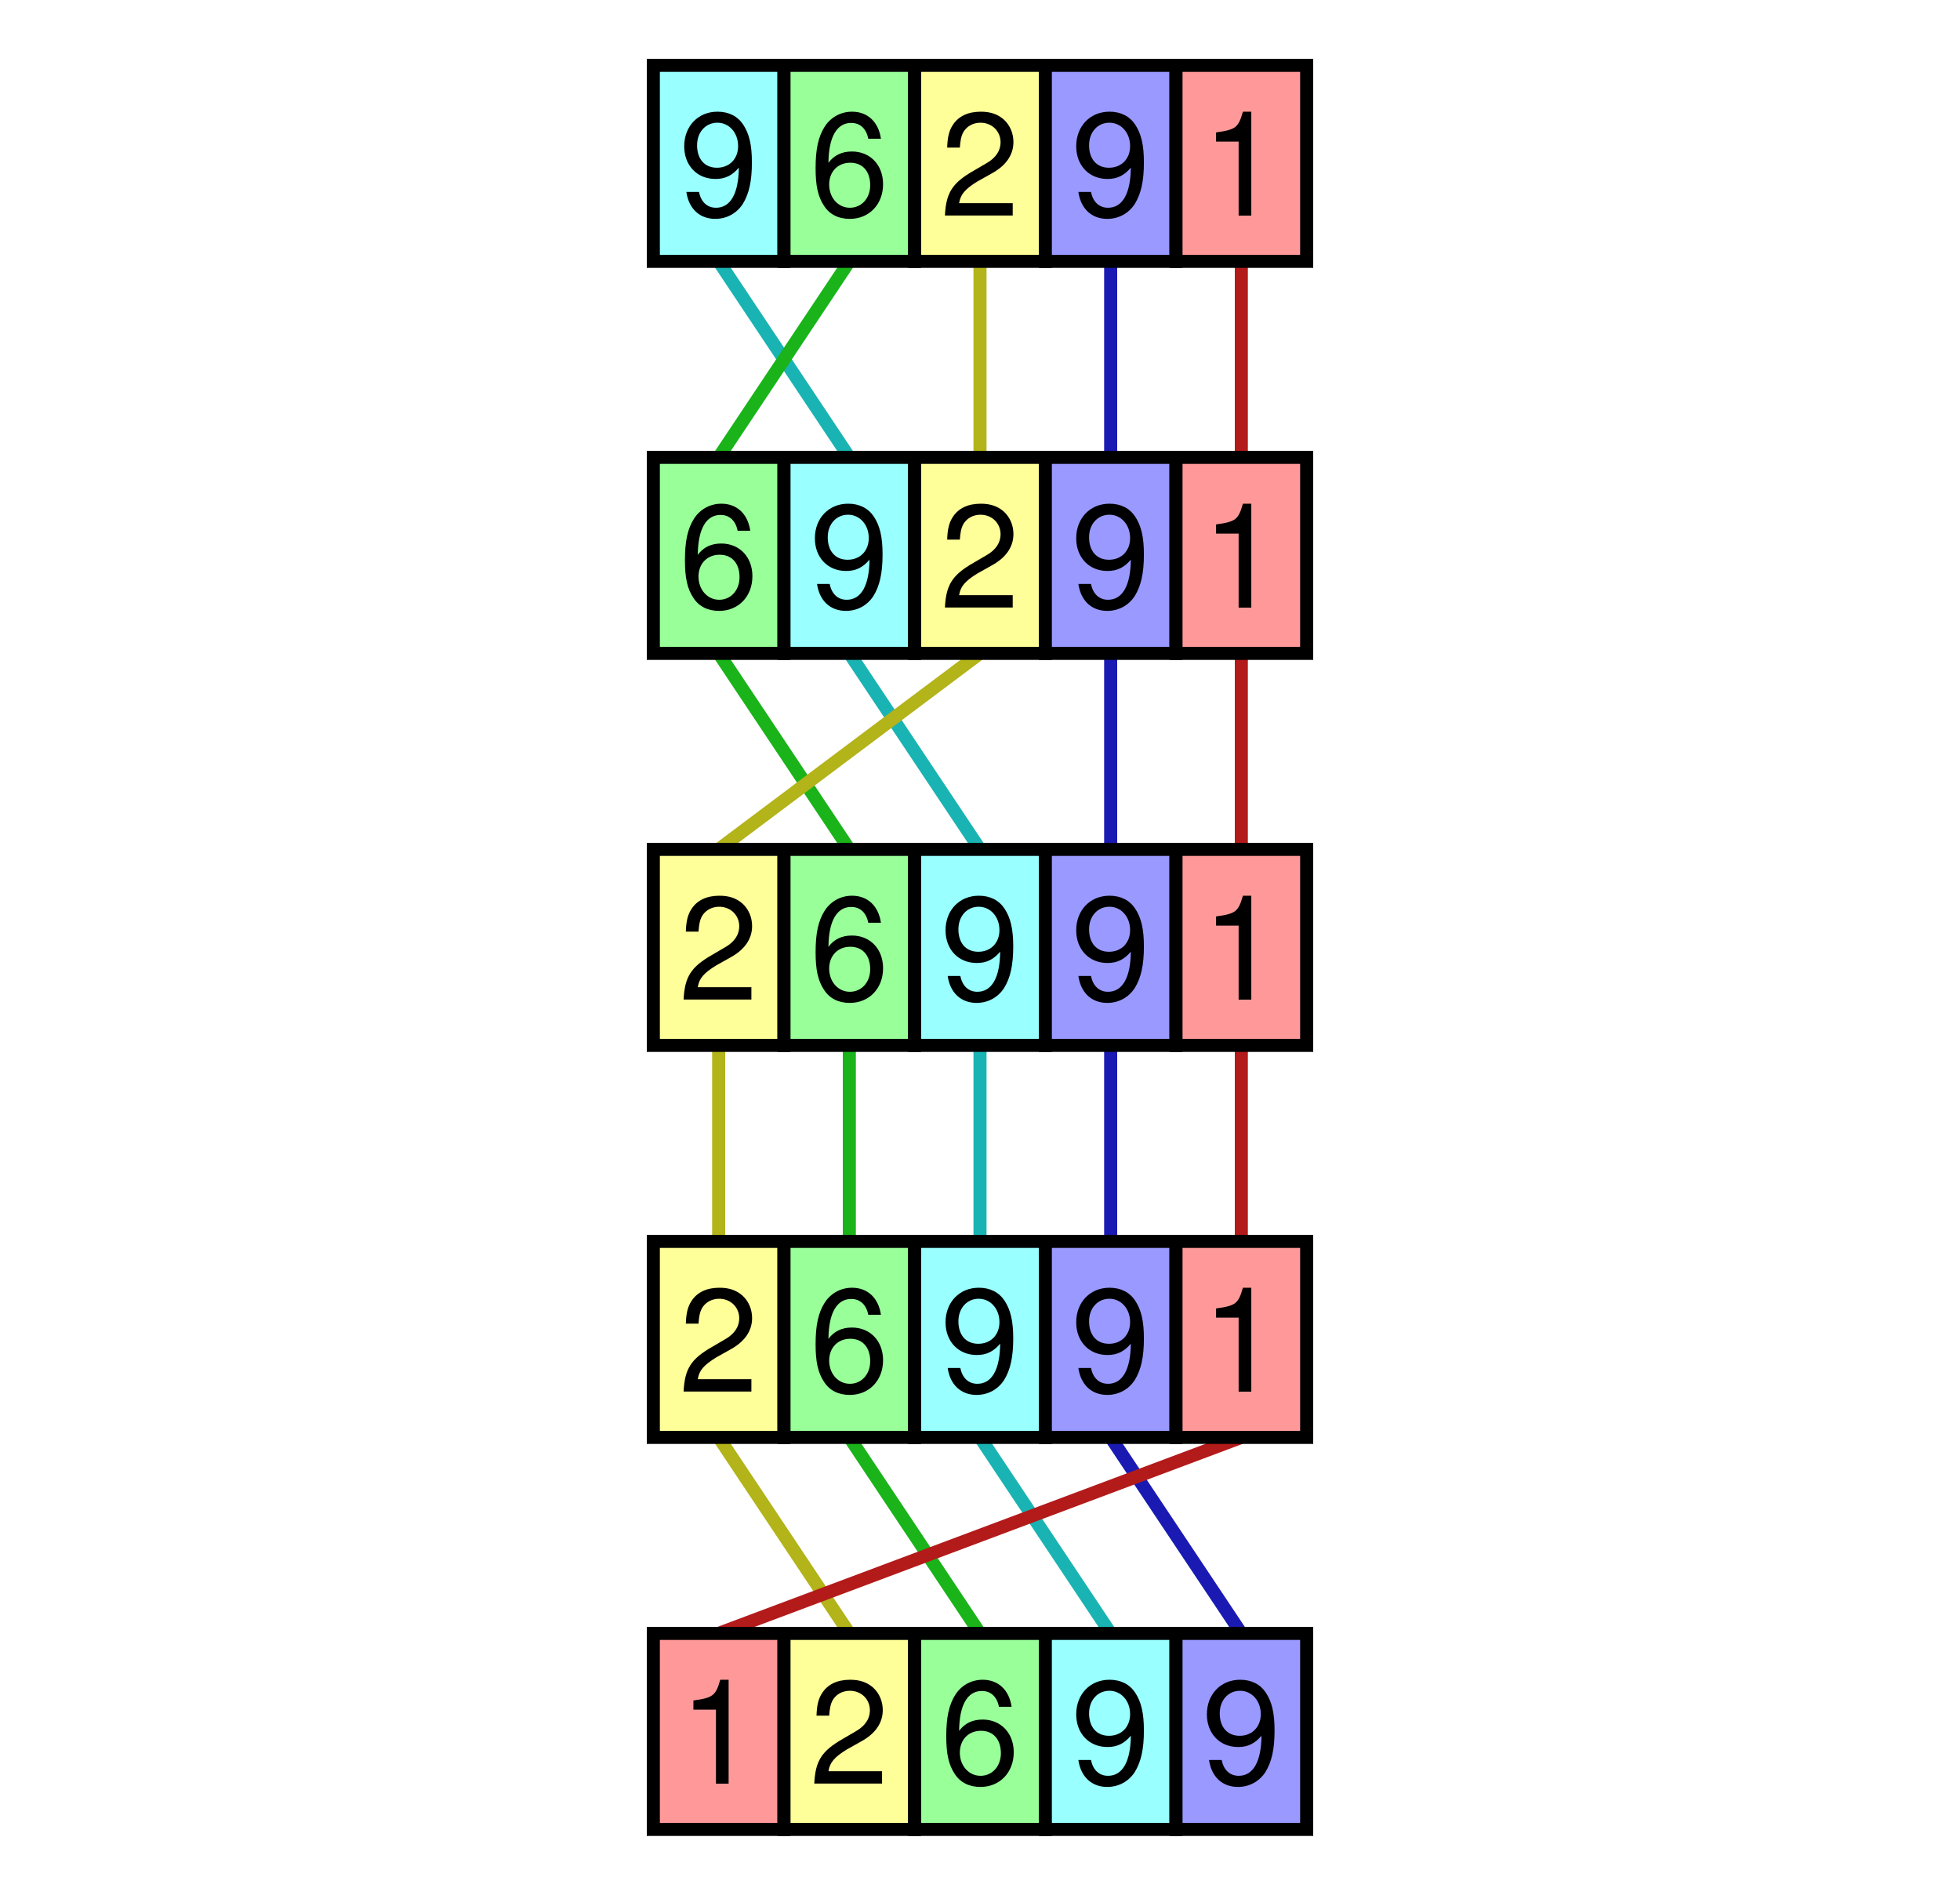
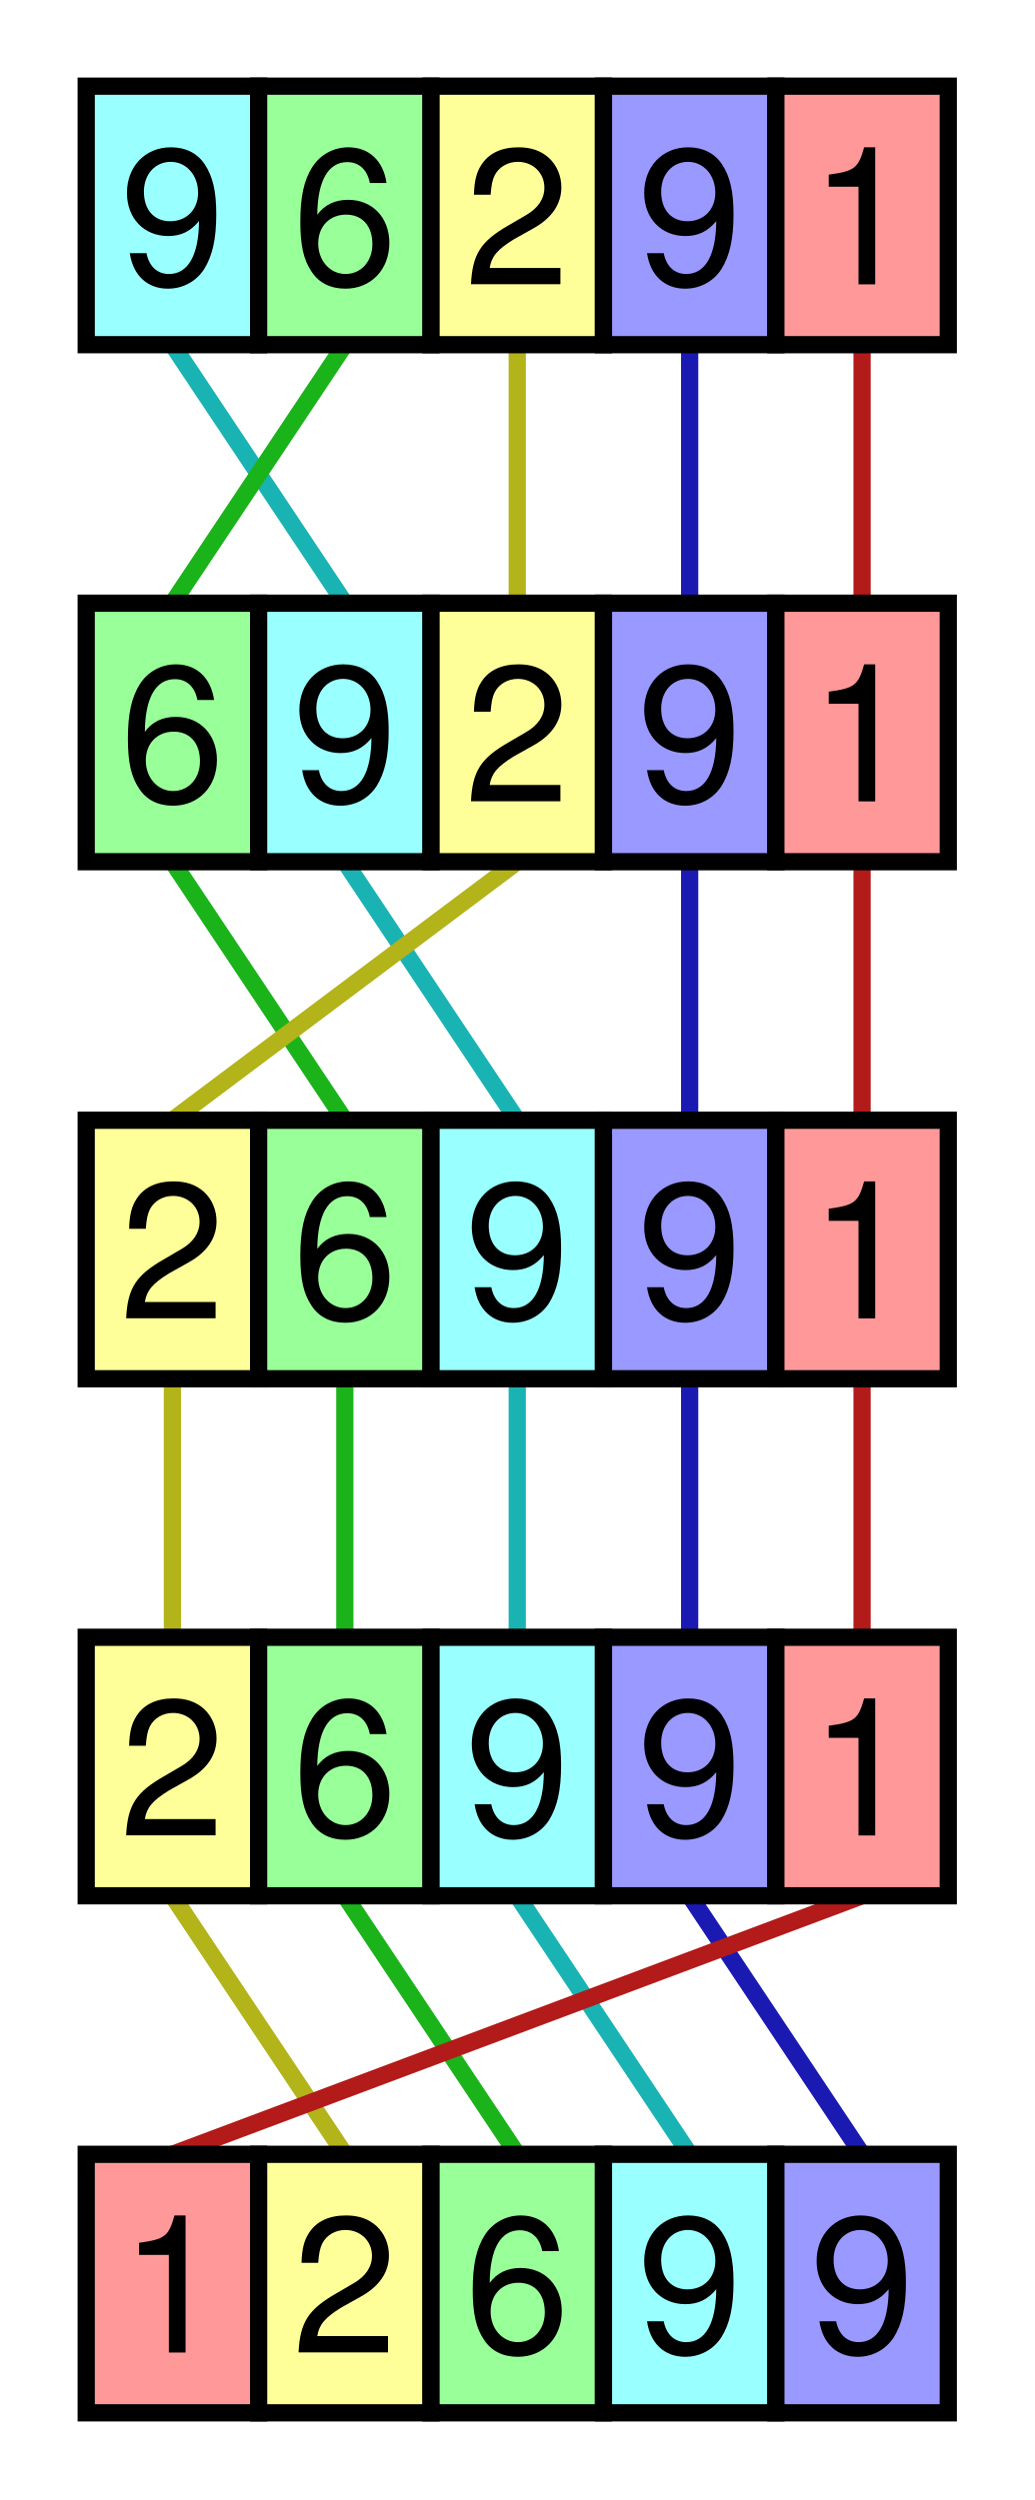
- <svg xmlns="http://www.w3.org/2000/svg" width="300" height="290" version="1.1">
+ <svg xmlns="http://www.w3.org/2000/svg" width="120" height="290" version="1.1">
  <style>
		rect, path, line { stroke: #000; stroke-width: 2; }
		.red { fill: hsl(0,100%,80%); }
		.yellow { fill: hsl(60,100%,80%); }
		.green { fill: hsl(120,100%,80%); }
		.teal { fill: hsl(180,100%,80%); }
		.blue { fill: hsl(240,100%,80%); }
		.purple { fill: hsl(300,100%,80%); }
		line { stroke-width: 2; }
		.l-red { stroke: hsl(0,75%,40%); }
		.l-yellow { stroke: hsl(60,75%,40%); }
		.l-green { stroke: hsl(120,75%,40%); }
		.l-teal { stroke: hsl(180,75%,40%); }
		.l-blue { stroke: hsl(240,75%,40%); }
		.l-purple { stroke: hsl(300,75%,40%); }
		text { text-anchor: middle; font-family: Helvetica, Arial, sans-serif; font-size: 22px; fill: #000; }
	</style>
-   <g transform="translate(90,0)">
-     <g transform="translate(10,10)">
-       <line y1="30" x1="10" y2="60" x2="30" class="l-teal" />
-       <line y1="30" x1="30" y2="60" x2="10" class="l-green" />
-       <line y1="30" x1="50" y2="60" x2="50" class="l-yellow" />
-       <line y1="30" x1="70" y2="60" x2="70" class="l-blue" />
-       <line y1="30" x1="90" y2="60" x2="90" class="l-red" />
-       <rect height="30" width="20" x="0" class="teal" />
-       <rect height="30" width="20" x="20" class="green" />
-       <rect height="30" width="20" x="40" class="yellow" />
-       <rect height="30" width="20" x="60" class="blue" />
-       <rect height="30" width="20" x="80" class="red" />
-       <text y="23" x="10">9</text>
-       <text y="23" x="30">6</text>
-       <text y="23" x="50">2</text>
-       <text y="23" x="70">9</text>
-       <text y="23" x="90">1</text>
-     </g>
-     <g transform="translate(10,70)">
-       <line y1="30" x1="10" y2="60" x2="30" class="l-green" />
-       <line y1="30" x1="30" y2="60" x2="50" class="l-teal" />
-       <line y1="30" x1="50" y2="60" x2="10" class="l-yellow" />
-       <line y1="30" x1="70" y2="60" x2="70" class="l-blue" />
-       <line y1="30" x1="90" y2="60" x2="90" class="l-red" />
-       <rect height="30" width="20" x="0" class="green" />
-       <rect height="30" width="20" x="20" class="teal" />
-       <rect height="30" width="20" x="40" class="yellow" />
-       <rect height="30" width="20" x="60" class="blue" />
-       <rect height="30" width="20" x="80" class="red" />
-       <text y="23" x="10">6</text>
-       <text y="23" x="30">9</text>
-       <text y="23" x="50">2</text>
-       <text y="23" x="70">9</text>
-       <text y="23" x="90">1</text>
-     </g>
-     <g transform="translate(10,130)">
-       <line y1="30" x1="10" y2="60" x2="10" class="l-yellow" />
-       <line y1="30" x1="30" y2="60" x2="30" class="l-green" />
-       <line y1="30" x1="50" y2="60" x2="50" class="l-teal" />
-       <line y1="30" x1="70" y2="60" x2="70" class="l-blue" />
-       <line y1="30" x1="90" y2="60" x2="90" class="l-red" />
-       <rect height="30" width="20" x="0" class="yellow" />
-       <rect height="30" width="20" x="20" class="green" />
-       <rect height="30" width="20" x="40" class="teal" />
-       <rect height="30" width="20" x="60" class="blue" />
-       <rect height="30" width="20" x="80" class="red" />
-       <text y="23" x="10">2</text>
-       <text y="23" x="30">6</text>
-       <text y="23" x="50">9</text>
-       <text y="23" x="70">9</text>
-       <text y="23" x="90">1</text>
-     </g>
-     <g transform="translate(10,190)">
-       <line y1="30" x1="10" y2="60" x2="30" class="l-yellow" />
-       <line y1="30" x1="30" y2="60" x2="50" class="l-green" />
-       <line y1="30" x1="50" y2="60" x2="70" class="l-teal" />
-       <line y1="30" x1="70" y2="60" x2="90" class="l-blue" />
-       <line y1="30" x1="90" y2="60" x2="10" class="l-red" />
-       <rect height="30" width="20" x="0" class="yellow" />
-       <rect height="30" width="20" x="20" class="green" />
-       <rect height="30" width="20" x="40" class="teal" />
-       <rect height="30" width="20" x="60" class="blue" />
-       <rect height="30" width="20" x="80" class="red" />
-       <text y="23" x="10">2</text>
-       <text y="23" x="30">6</text>
-       <text y="23" x="50">9</text>
-       <text y="23" x="70">9</text>
-       <text y="23" x="90">1</text>
-     </g>
-     <g transform="translate(10,250)">
-       <rect height="30" width="20" x="0" class="red" />
-       <rect height="30" width="20" x="20" class="yellow" />
-       <rect height="30" width="20" x="40" class="green" />
-       <rect height="30" width="20" x="60" class="teal" />
-       <rect height="30" width="20" x="80" class="blue" />
-       <text y="23" x="10">1</text>
-       <text y="23" x="30">2</text>
-       <text y="23" x="50">6</text>
-       <text y="23" x="70">9</text>
-       <text y="23" x="90">9</text>
-     </g>
+   <g transform="translate(10,10)">
+     <line y1="30" x1="10" y2="60" x2="30" class="l-teal" />
+     <line y1="30" x1="30" y2="60" x2="10" class="l-green" />
+     <line y1="30" x1="50" y2="60" x2="50" class="l-yellow" />
+     <line y1="30" x1="70" y2="60" x2="70" class="l-blue" />
+     <line y1="30" x1="90" y2="60" x2="90" class="l-red" />
+     <rect height="30" width="20" x="0" class="teal" />
+     <rect height="30" width="20" x="20" class="green" />
+     <rect height="30" width="20" x="40" class="yellow" />
+     <rect height="30" width="20" x="60" class="blue" />
+     <rect height="30" width="20" x="80" class="red" />
+     <text y="23" x="10">9</text>
+     <text y="23" x="30">6</text>
+     <text y="23" x="50">2</text>
+     <text y="23" x="70">9</text>
+     <text y="23" x="90">1</text>
+   </g>
+   <g transform="translate(10,70)">
+     <line y1="30" x1="10" y2="60" x2="30" class="l-green" />
+     <line y1="30" x1="30" y2="60" x2="50" class="l-teal" />
+     <line y1="30" x1="50" y2="60" x2="10" class="l-yellow" />
+     <line y1="30" x1="70" y2="60" x2="70" class="l-blue" />
+     <line y1="30" x1="90" y2="60" x2="90" class="l-red" />
+     <rect height="30" width="20" x="0" class="green" />
+     <rect height="30" width="20" x="20" class="teal" />
+     <rect height="30" width="20" x="40" class="yellow" />
+     <rect height="30" width="20" x="60" class="blue" />
+     <rect height="30" width="20" x="80" class="red" />
+     <text y="23" x="10">6</text>
+     <text y="23" x="30">9</text>
+     <text y="23" x="50">2</text>
+     <text y="23" x="70">9</text>
+     <text y="23" x="90">1</text>
+   </g>
+   <g transform="translate(10,130)">
+     <line y1="30" x1="10" y2="60" x2="10" class="l-yellow" />
+     <line y1="30" x1="30" y2="60" x2="30" class="l-green" />
+     <line y1="30" x1="50" y2="60" x2="50" class="l-teal" />
+     <line y1="30" x1="70" y2="60" x2="70" class="l-blue" />
+     <line y1="30" x1="90" y2="60" x2="90" class="l-red" />
+     <rect height="30" width="20" x="0" class="yellow" />
+     <rect height="30" width="20" x="20" class="green" />
+     <rect height="30" width="20" x="40" class="teal" />
+     <rect height="30" width="20" x="60" class="blue" />
+     <rect height="30" width="20" x="80" class="red" />
+     <text y="23" x="10">2</text>
+     <text y="23" x="30">6</text>
+     <text y="23" x="50">9</text>
+     <text y="23" x="70">9</text>
+     <text y="23" x="90">1</text>
+   </g>
+   <g transform="translate(10,190)">
+     <line y1="30" x1="10" y2="60" x2="30" class="l-yellow" />
+     <line y1="30" x1="30" y2="60" x2="50" class="l-green" />
+     <line y1="30" x1="50" y2="60" x2="70" class="l-teal" />
+     <line y1="30" x1="70" y2="60" x2="90" class="l-blue" />
+     <line y1="30" x1="90" y2="60" x2="10" class="l-red" />
+     <rect height="30" width="20" x="0" class="yellow" />
+     <rect height="30" width="20" x="20" class="green" />
+     <rect height="30" width="20" x="40" class="teal" />
+     <rect height="30" width="20" x="60" class="blue" />
+     <rect height="30" width="20" x="80" class="red" />
+     <text y="23" x="10">2</text>
+     <text y="23" x="30">6</text>
+     <text y="23" x="50">9</text>
+     <text y="23" x="70">9</text>
+     <text y="23" x="90">1</text>
+   </g>
+   <g transform="translate(10,250)">
+     <rect height="30" width="20" x="0" class="red" />
+     <rect height="30" width="20" x="20" class="yellow" />
+     <rect height="30" width="20" x="40" class="green" />
+     <rect height="30" width="20" x="60" class="teal" />
+     <rect height="30" width="20" x="80" class="blue" />
+     <text y="23" x="10">1</text>
+     <text y="23" x="30">2</text>
+     <text y="23" x="50">6</text>
+     <text y="23" x="70">9</text>
+     <text y="23" x="90">9</text>
  </g>
</svg>
